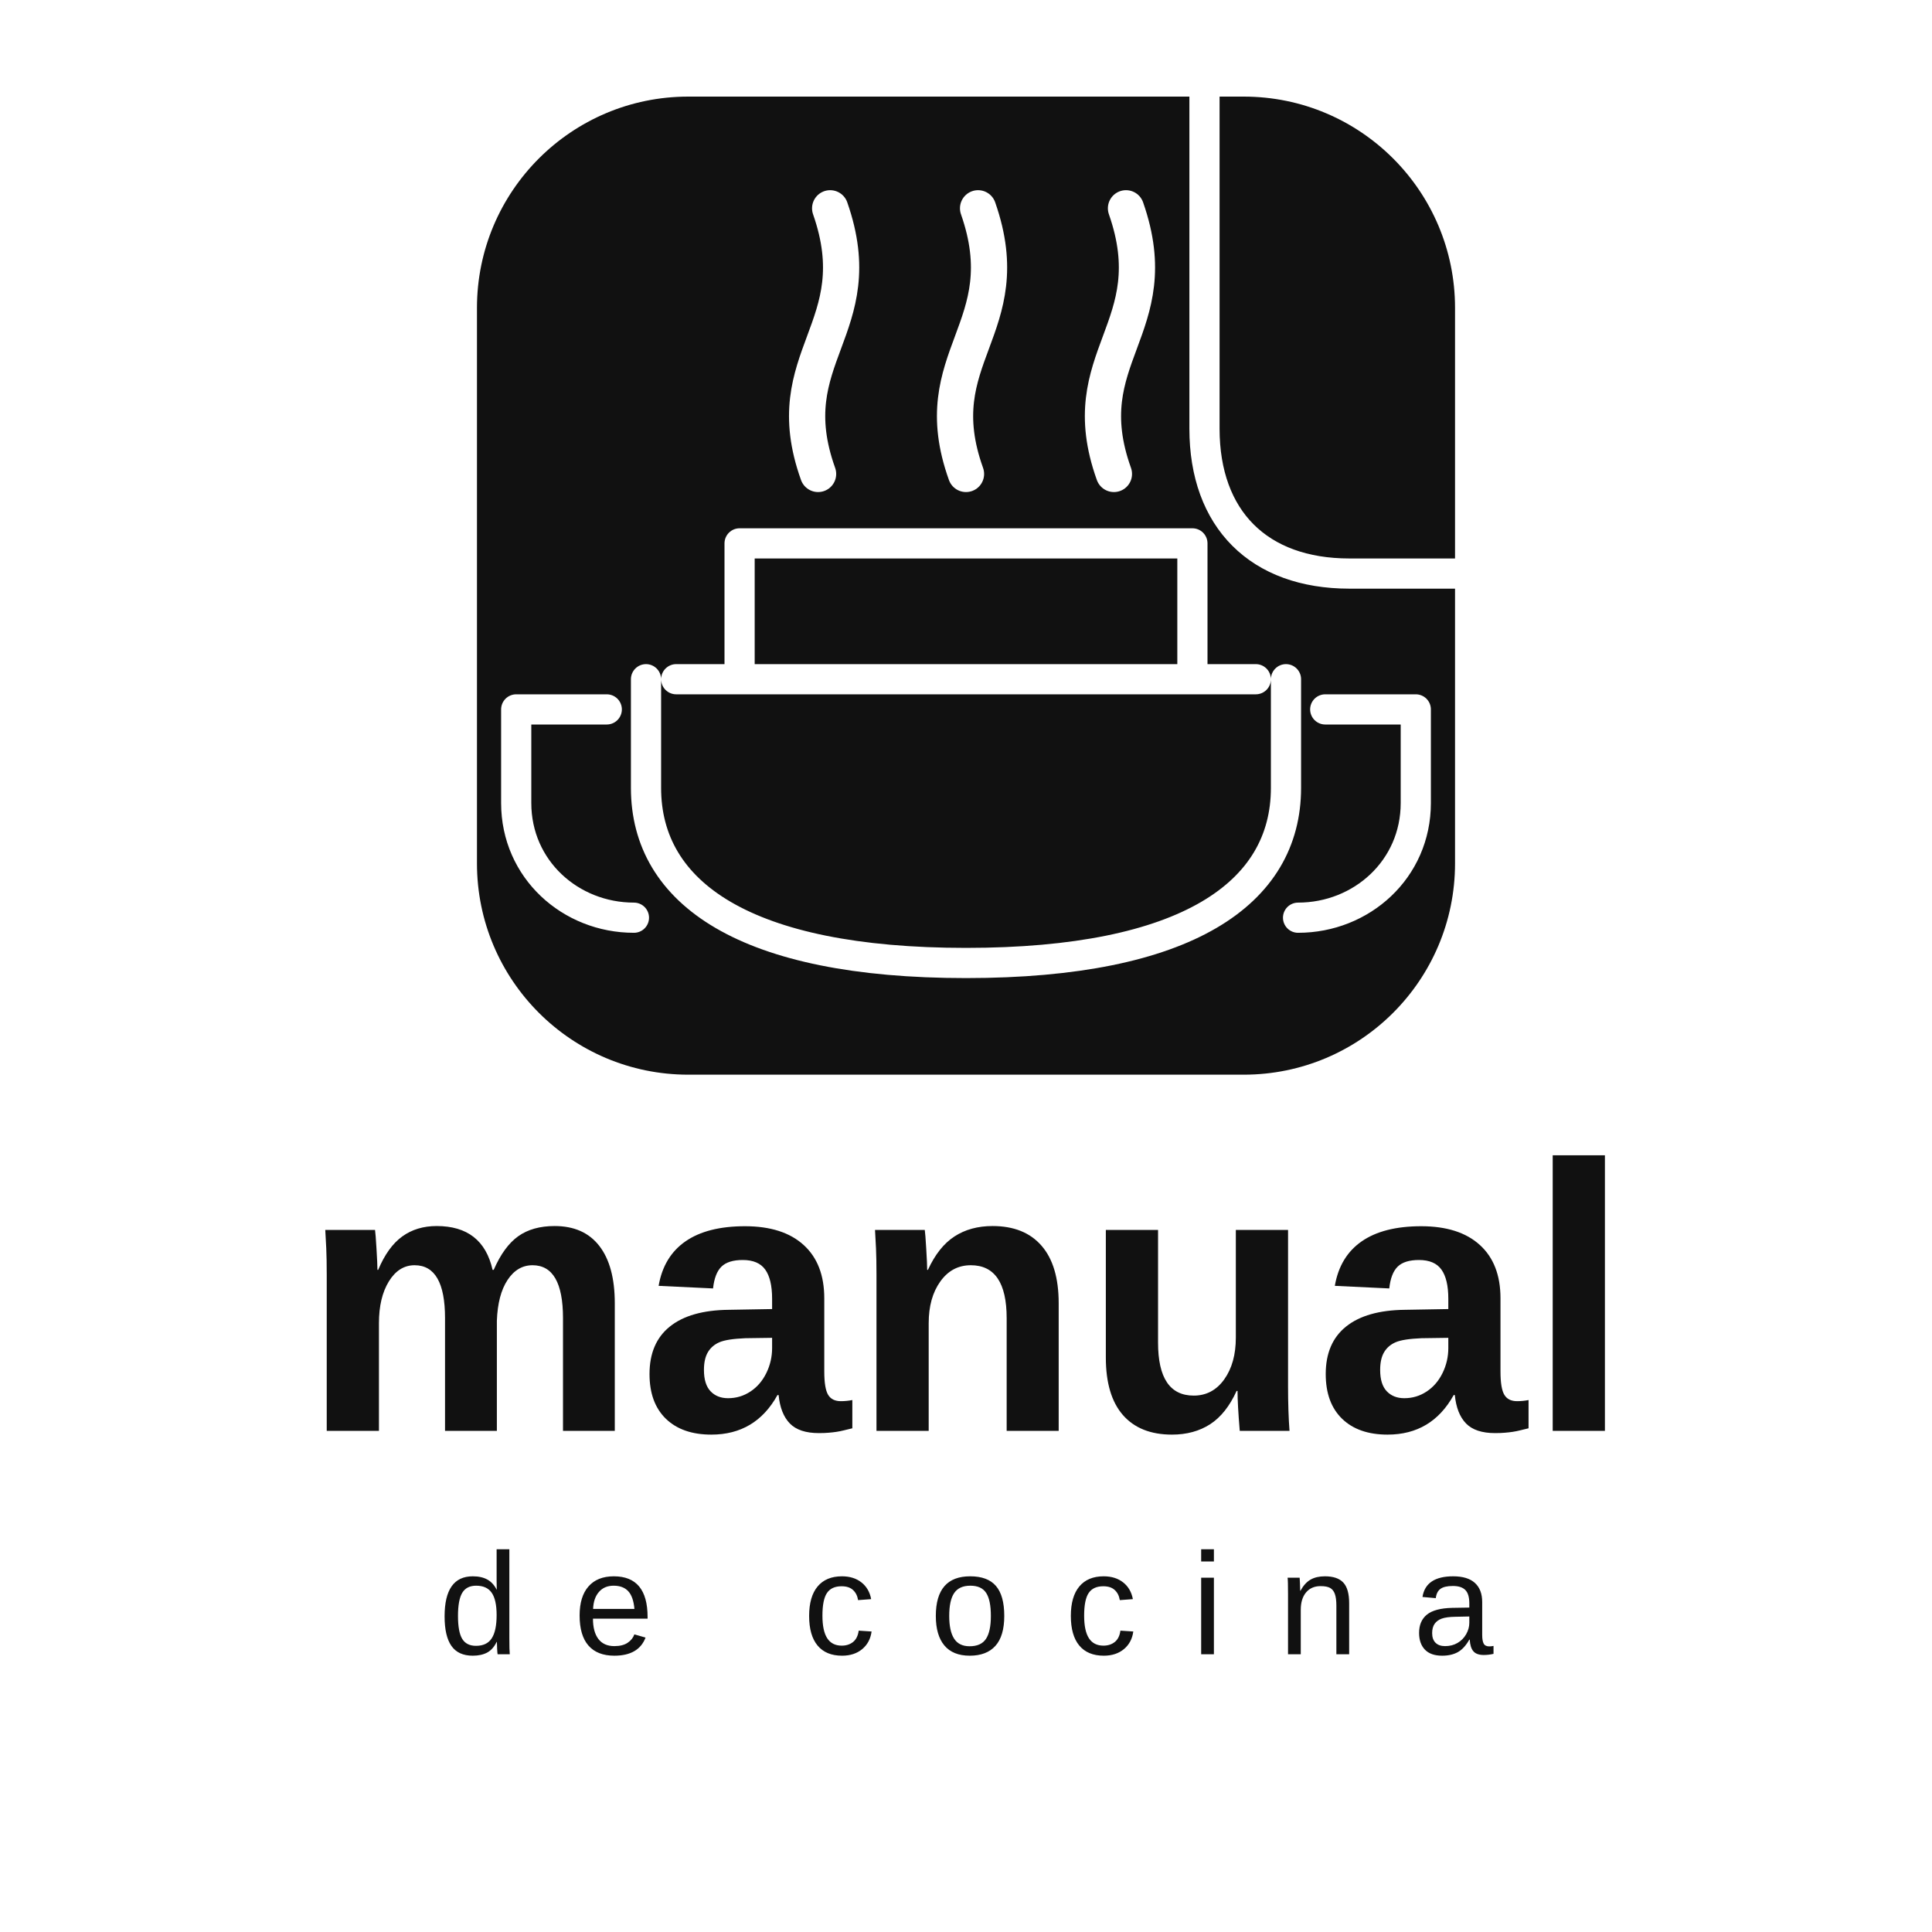
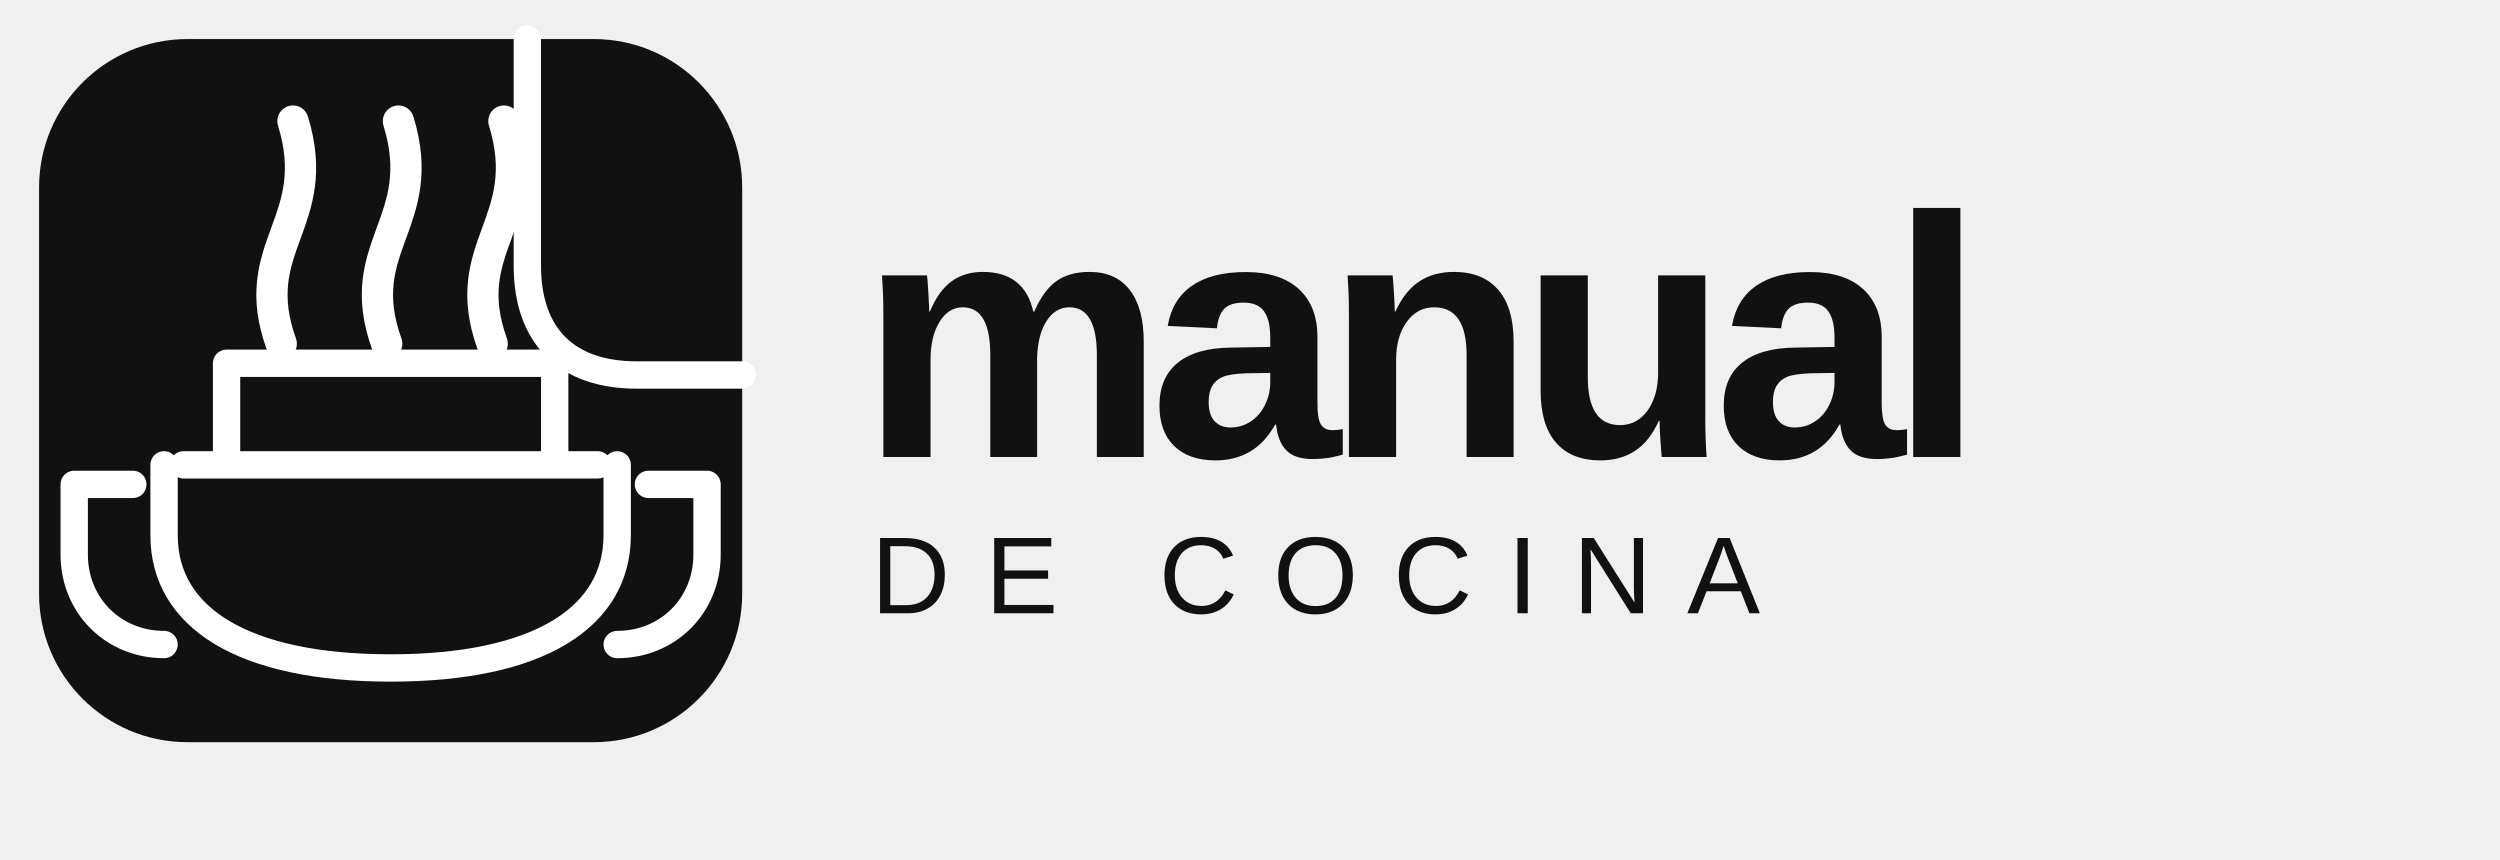
- <svg xmlns="http://www.w3.org/2000/svg" viewBox="0 0 640 640">
-   <rect width="640" height="640" fill="#fff" />
-   <rect x="158" y="32" width="324" height="324" rx="70" fill="#111" />
-   <path d="M399 32v110c0 30 18 48 48 48h75" fill="none" stroke="#fff" stroke-width="10" stroke-linecap="round" />
-   <path d="M224 225h192M245 225v-45h150v45M214 225v36c0 35 33 58 106 58s106-23 106-58v-36M201 235h-30v31c0 22 18 38 39 38M439 235h30v31c0 22-18 38-39 38" fill="none" stroke="#fff" stroke-width="10" stroke-linecap="round" stroke-linejoin="round" />
-   <path d="M271 157c-14-39 18-48 4-88M320 157c-14-39 18-48 4-88M369 157c-14-39 18-48 4-88" fill="none" stroke="#fff" stroke-width="12" stroke-linecap="round" />
-   <text x="320" y="474" text-anchor="middle" font-family="Arial,Helvetica,sans-serif" font-size="126" font-weight="800" fill="#111">manual</text>
-   <text x="320" y="548" text-anchor="middle" font-family="Arial,Helvetica,sans-serif" font-size="48" letter-spacing="18" fill="#111">de cocina</text>
+ <svg xmlns="http://www.w3.org/2000/svg" viewBox="0 0 640 220" role="img" aria-labelledby="title desc">
+   <rect x="10" y="10" width="180" height="180" rx="38" fill="#111" />
+   <path d="M135 10v58c0 18 10 28 28 28h27" fill="none" stroke="#fff" stroke-width="7" stroke-linecap="round" />
+   <path d="M47 119h106M58 119V93h84v26M42 119v18c0 21 20 34 58 34s58-13 58-34v-18M34 124H19v18c0 13 10 23 23 23M166 124h15v18c0 13-10 23-23 23" fill="none" stroke="#fff" stroke-width="7" stroke-linecap="round" stroke-linejoin="round" />
+   <path d="M72 88c-9-25 11-31 3-57M99 88c-9-25 11-31 3-57M126 88c-9-25 11-31 3-57" fill="none" stroke="#fff" stroke-width="8" stroke-linecap="round" />
+   <text x="220" y="117" font-family="Arial,Helvetica,sans-serif" font-size="88" font-weight="800" letter-spacing="-4" fill="#111">manual</text>
+   <text x="223" y="157" font-family="Arial,Helvetica,sans-serif" font-size="28" letter-spacing="9" fill="#111">DE COCINA</text>
</svg>
